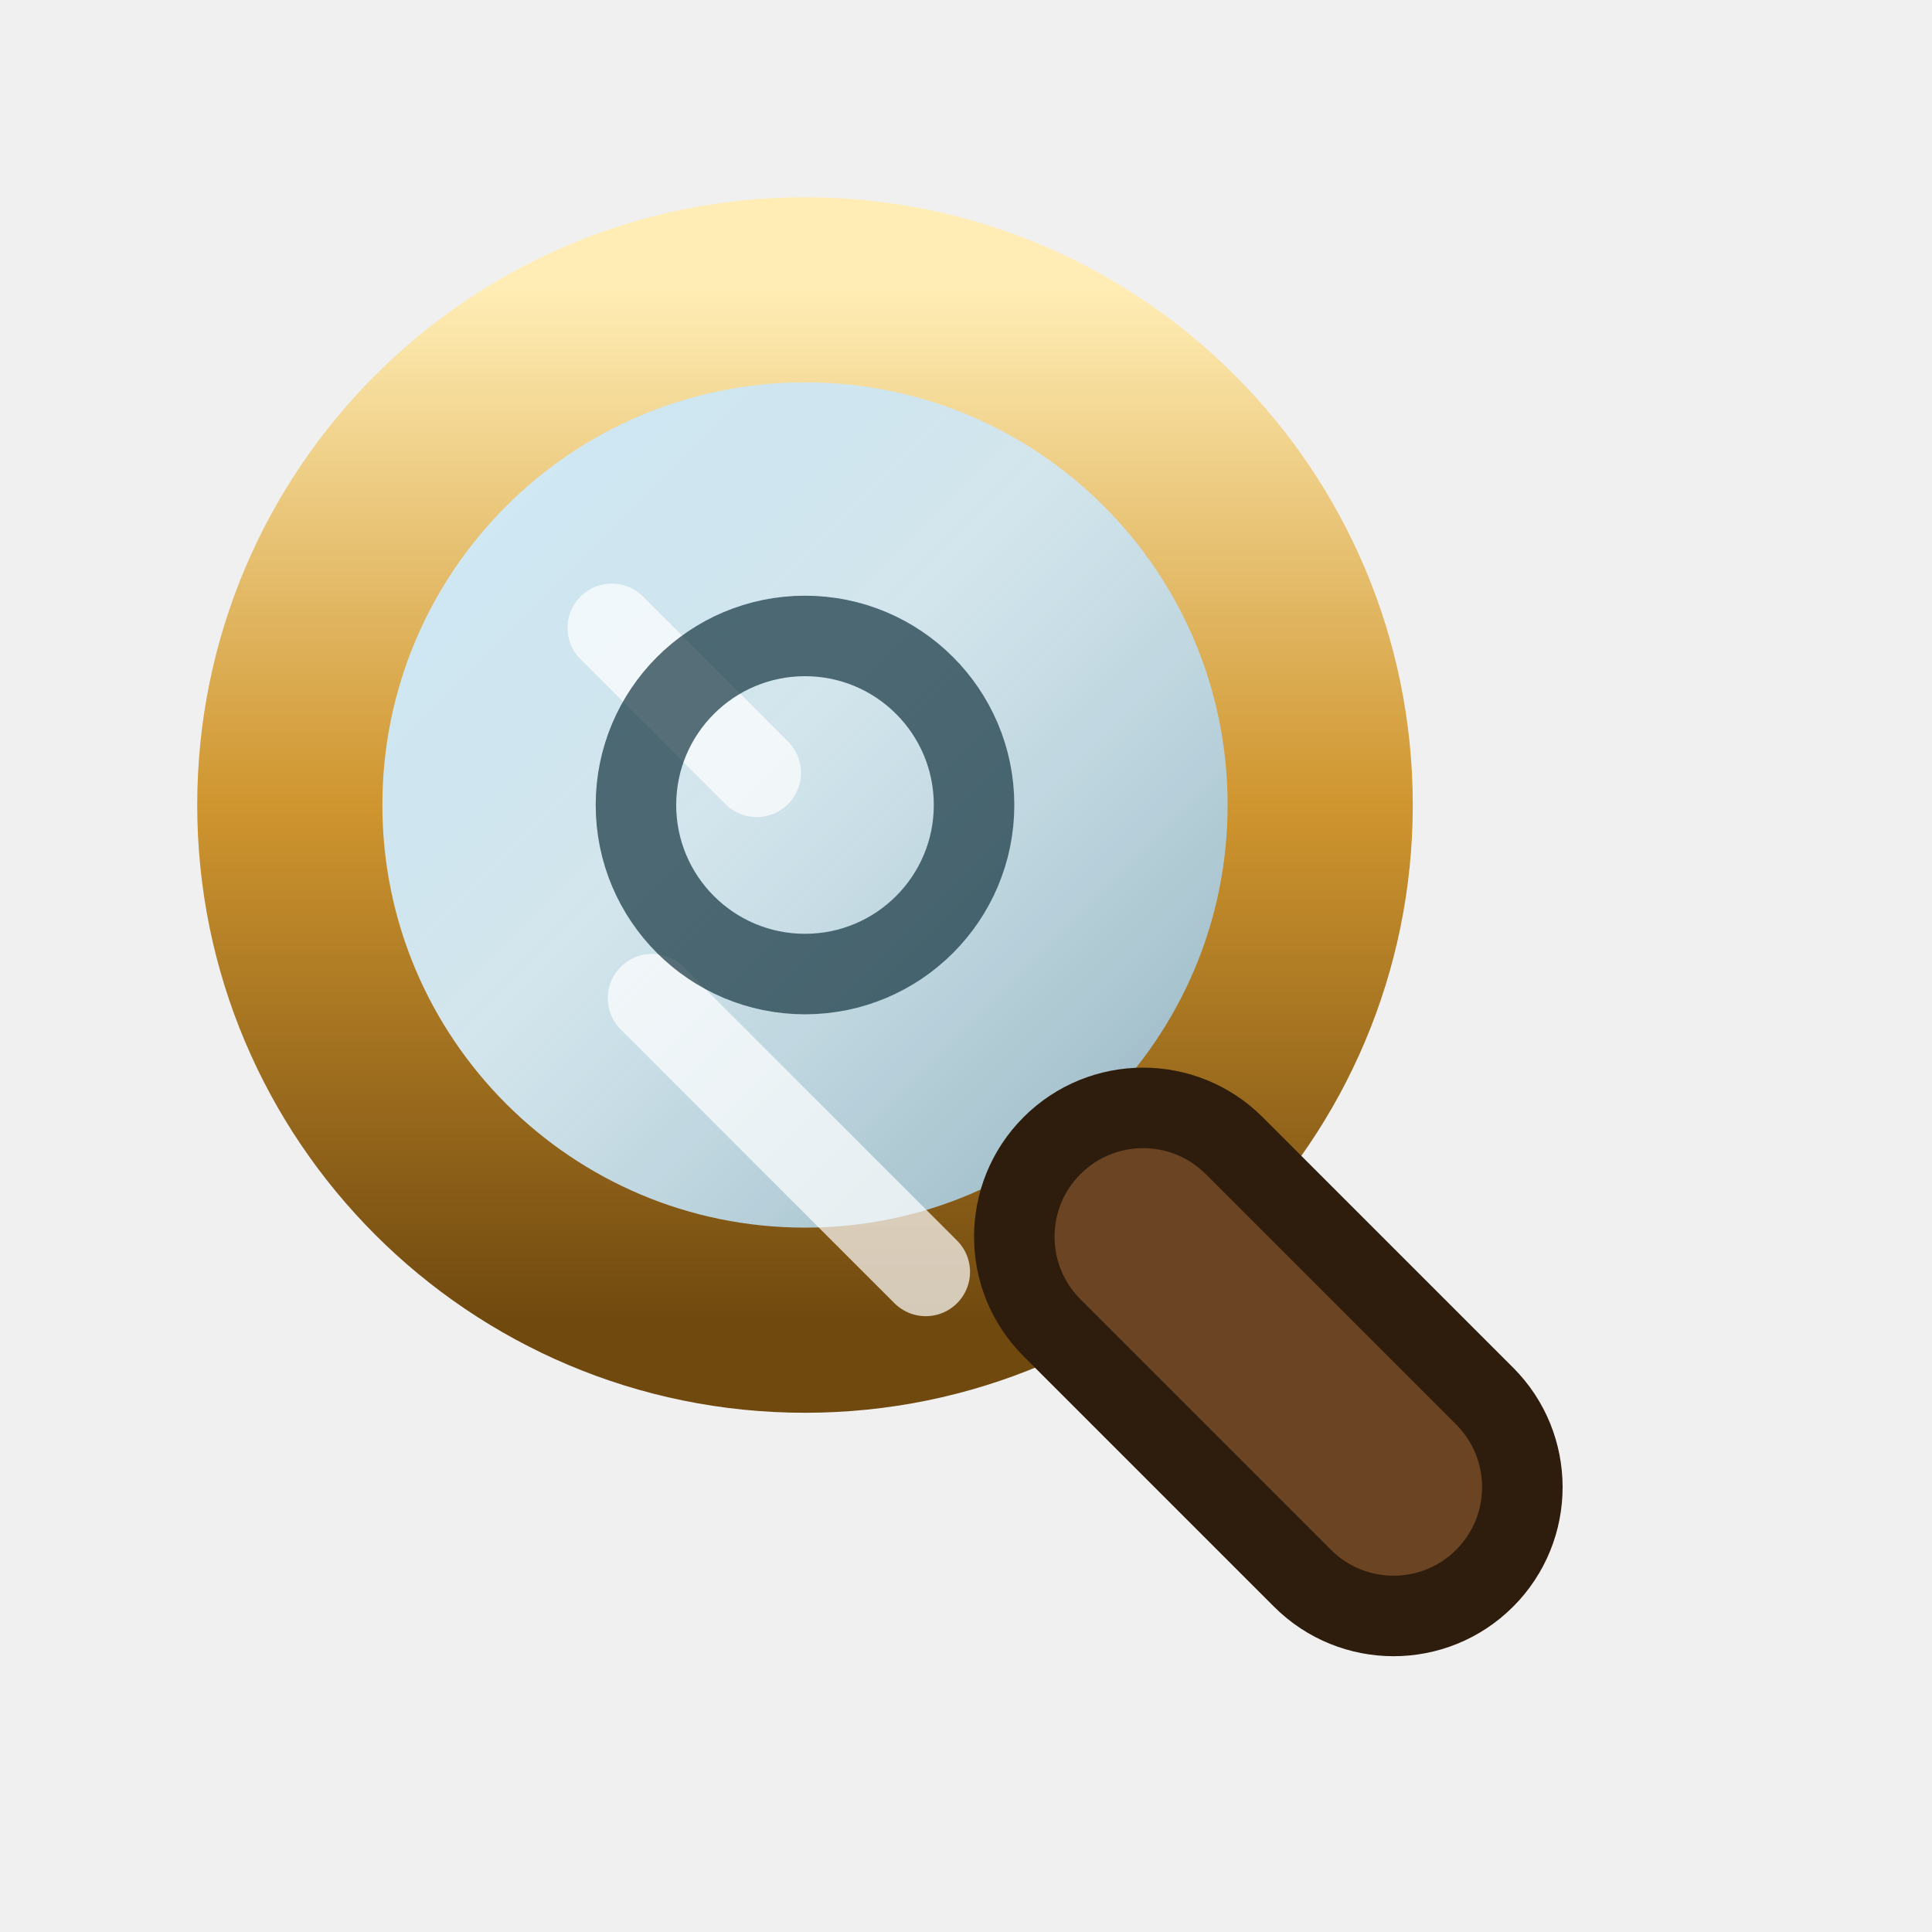
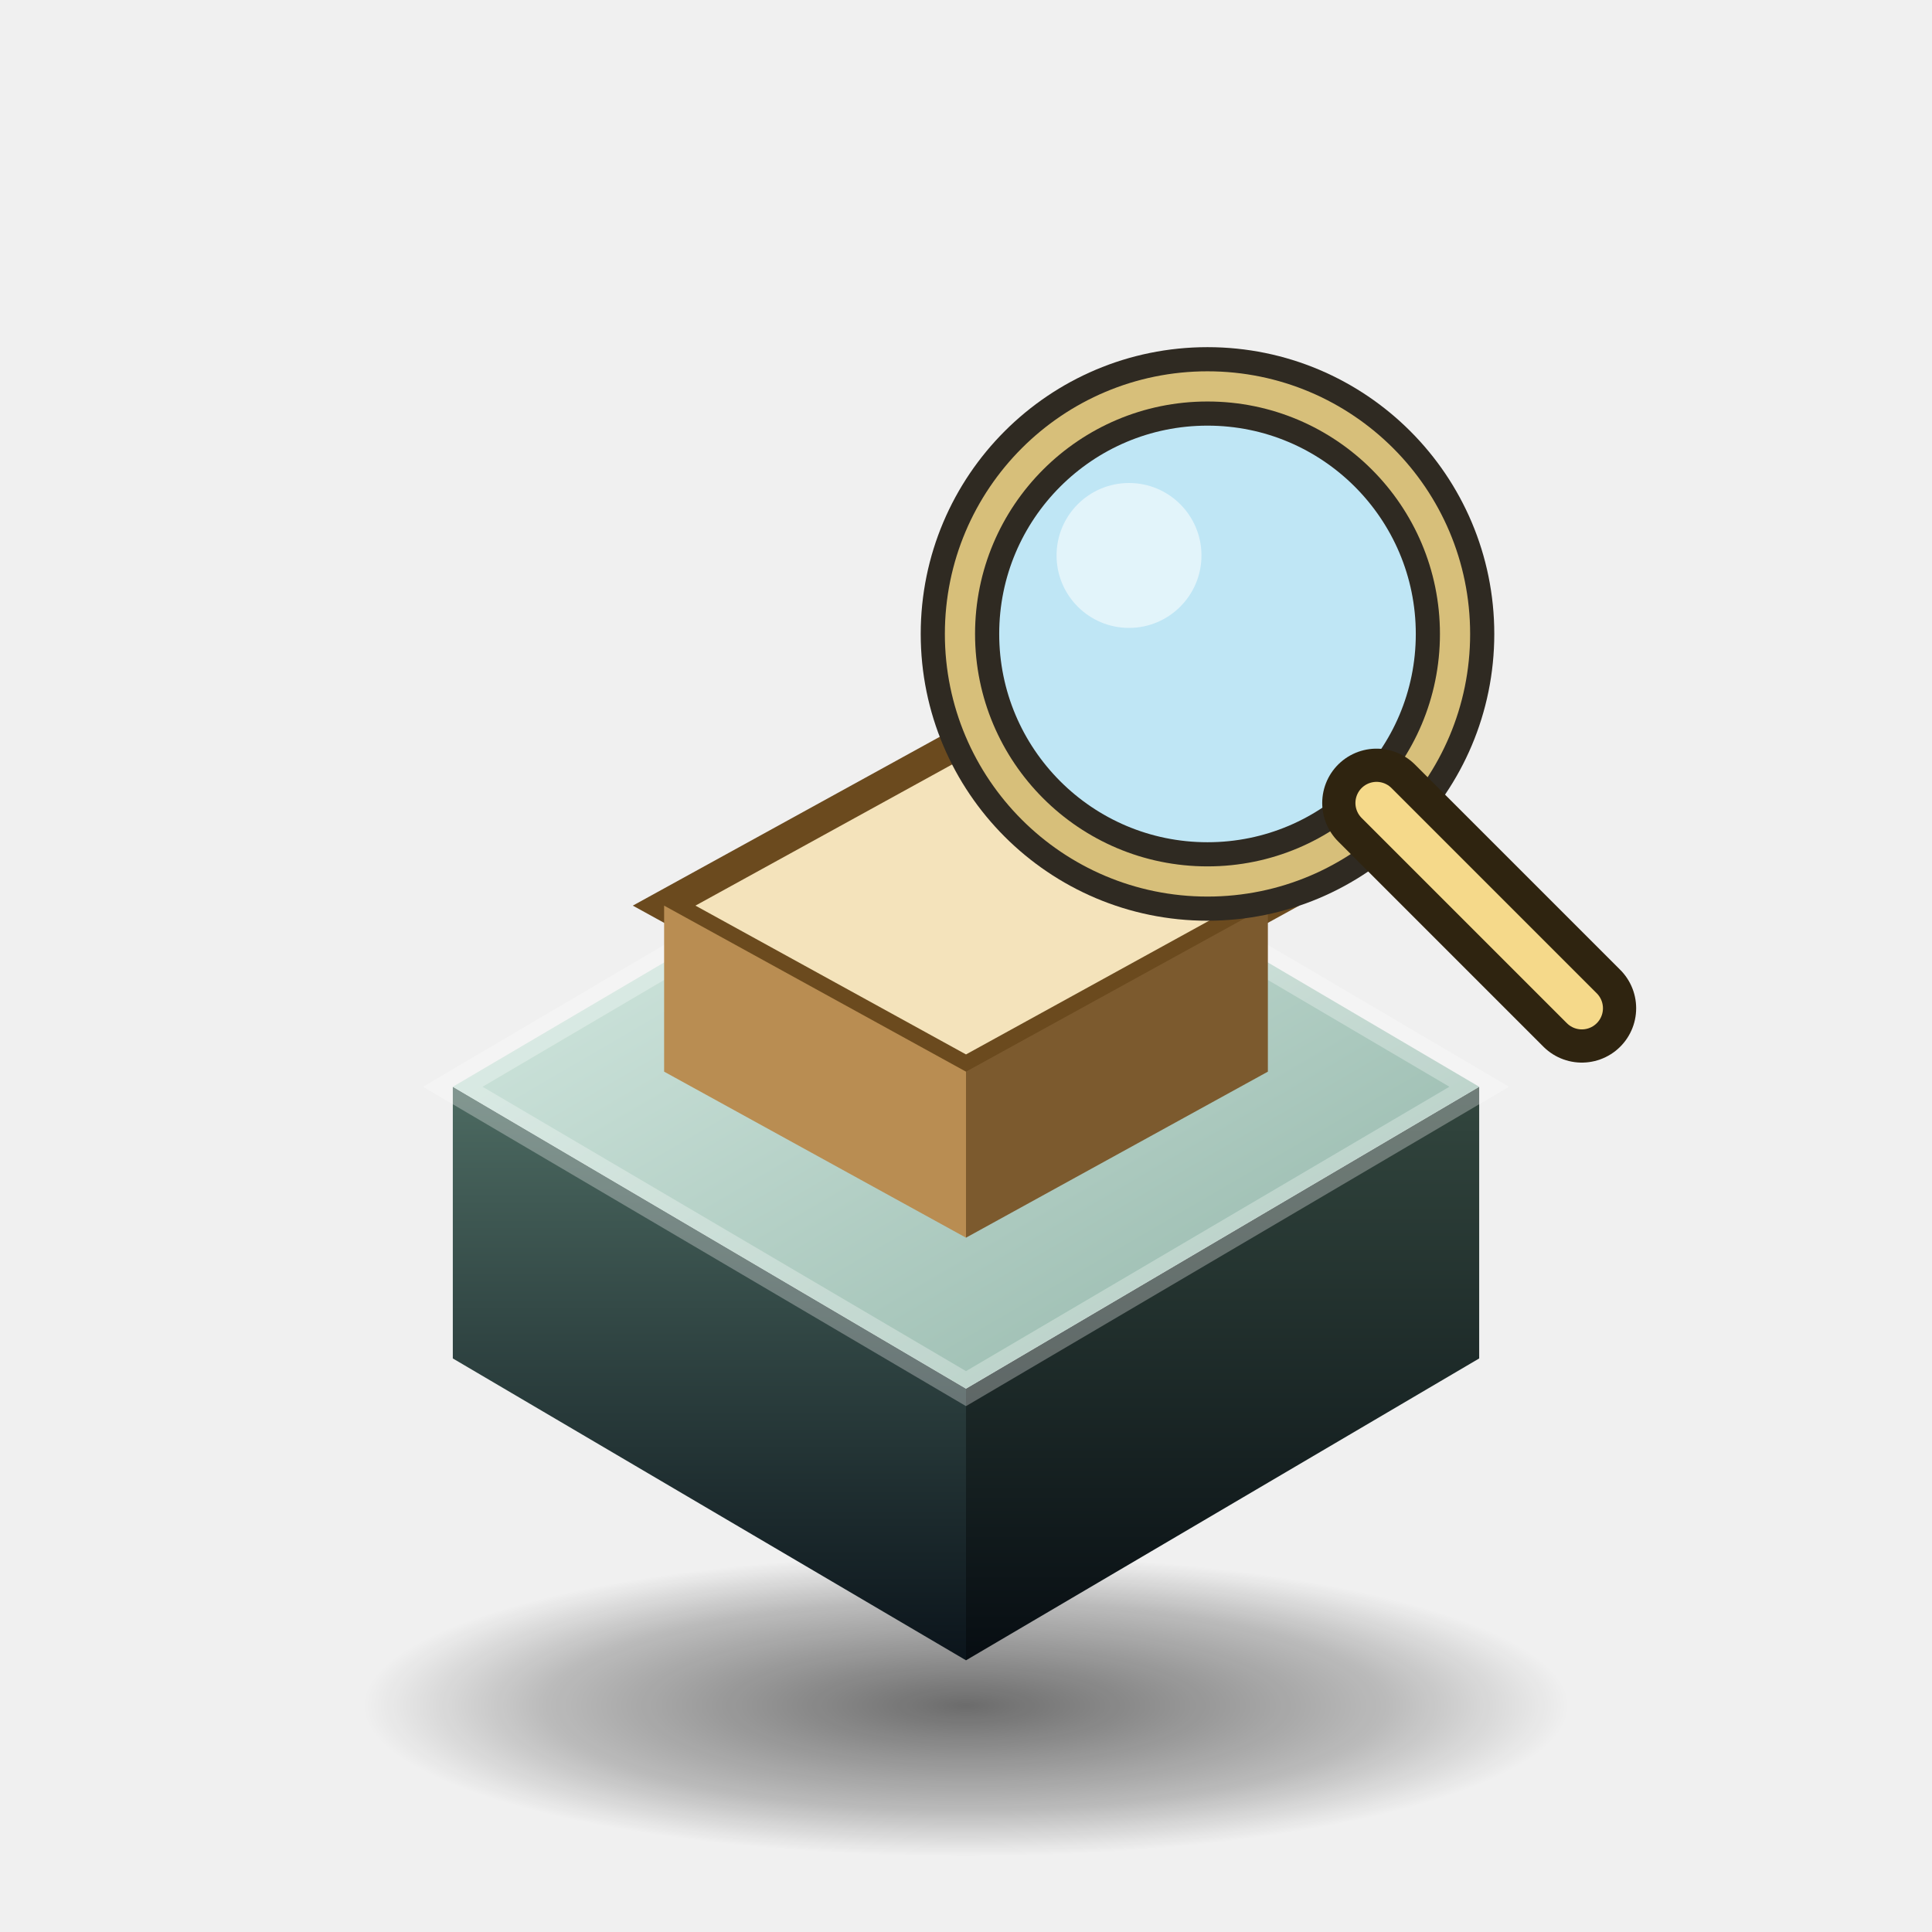
- <svg xmlns="http://www.w3.org/2000/svg" viewBox="0 0 24 24">
+ <svg xmlns="http://www.w3.org/2000/svg" viewBox="0 0 64 64">
  <defs>
-     <linearGradient id="room-picker-lens" x1="0" y1="0" x2="1" y2="1">
-       <stop offset="0" stop-color="#d9f2ff" stop-opacity=".9" />
-       <stop offset=".45" stop-color="#9ed2e8" stop-opacity=".35" />
-       <stop offset="1" stop-color="#3c7186" stop-opacity=".65" />
+     <linearGradient id="room-picker-top" x1="0" y1="0" x2="1" y2="1">
+       <stop offset="0" stop-color="#dcefe8" />
+       <stop offset="1" stop-color="#8fb3a6" />
    </linearGradient>
-     <linearGradient id="room-picker-brass" x1="0" y1="0" x2="0" y2="1">
-       <stop offset="0" stop-color="#ffedb5" />
-       <stop offset=".5" stop-color="#cf952f" />
-       <stop offset="1" stop-color="#70490f" />
+     <linearGradient id="room-picker-left" x1="0" y1="0" x2="0" y2="1">
+       <stop offset="0" stop-color="#4d6b62" />
+       <stop offset="1" stop-color="#0b141b" />
+     </linearGradient>
+     <linearGradient id="room-picker-right" x1="0" y1="0" x2="0" y2="1">
+       <stop offset="0" stop-color="#33473f" />
+       <stop offset="1" stop-color="#070d12" />
+     </linearGradient>
+     <radialGradient id="room-picker-shadow" cx=".5" cy=".5" r=".5">
+       <stop offset="0" stop-color="#000" stop-opacity=".55" />
+       <stop offset=".7" stop-color="#000" stop-opacity=".22" />
+       <stop offset="1" stop-color="#000" stop-opacity="0" />
+     </radialGradient>
+     <linearGradient id="room-picker-sheen" x1="0" y1="0" x2="1" y2="1">
+       <stop offset="0" stop-color="#fff" stop-opacity=".55" />
+       <stop offset=".45" stop-color="#fff" stop-opacity="0" />
    </linearGradient>
  </defs>
-   <circle cx="10" cy="10" r="6.4" fill="url(#room-picker-lens)" stroke="url(#room-picker-brass)" stroke-width="2.3" />
-   <path d="M7.6 7.8 9.4 9.6M8.1 12.4l3.4 3.4" stroke="#fff" stroke-width="1.1" opacity=".7" stroke-linecap="round" />
-   <rect x="14.2" y="13.1" width="7.6" height="3.2" rx="1.6" transform="rotate(45 14.2 13.1)" fill="#6b4423" stroke="#2e1c0c" stroke-width="1" />
-   <circle cx="10" cy="10" r="2.1" fill="none" stroke="#12333f" stroke-width="1" opacity=".7" />
+   <ellipse cx="32" cy="56.5" rx="20" ry="5" fill="url(#room-picker-shadow)" />
+   <polygon points="15,36 32,46 32,55 15,45" fill="url(#room-picker-left)" />
+   <polygon points="32,46 49,36 49,45 32,55" fill="url(#room-picker-right)" />
+   <polygon points="32,26 49,36 32,46 15,36" fill="url(#room-picker-top)" />
+   <polygon points="32,26 49,36 32,46 15,36" fill="none" stroke="#ffffff" stroke-opacity=".3" stroke-width="1" />
+   <polygon points="22,31.5 32,26.8 42,31.5 32,33.6" fill="url(#room-picker-sheen)" opacity=".55" />
+   <g>
+     <polygon points="22,30 32,24.5 42,30 32,35.5" fill="#f4e3bb" stroke="#6b4a1e" stroke-width="1" />
+     <polygon points="22,30 32,35.5 32,41 22,35.5" fill="#b98d52" />
+     <polygon points="42,30 32,35.5 32,41 42,35.5" fill="#7c5a2e" />
+     <circle cx="40" cy="21" r="8.2" fill="#bfe6f5" stroke="#2f2a22" stroke-width="2.6" />
+     <circle cx="40" cy="21" r="8.2" fill="none" stroke="#f5d98a" stroke-width="1" opacity=".85" />
+     <circle cx="37.4" cy="18.4" r="2.4" fill="#fff" opacity=".55" />
+     <path d="M45.6 26.6 52.4 33.4" stroke="#2f2410" stroke-width="3.6" stroke-linecap="round" />
+     <path d="M45.6 26.6 52.4 33.4" stroke="#f5d98a" stroke-width="1.4" stroke-linecap="round" />
+   </g>
</svg>
